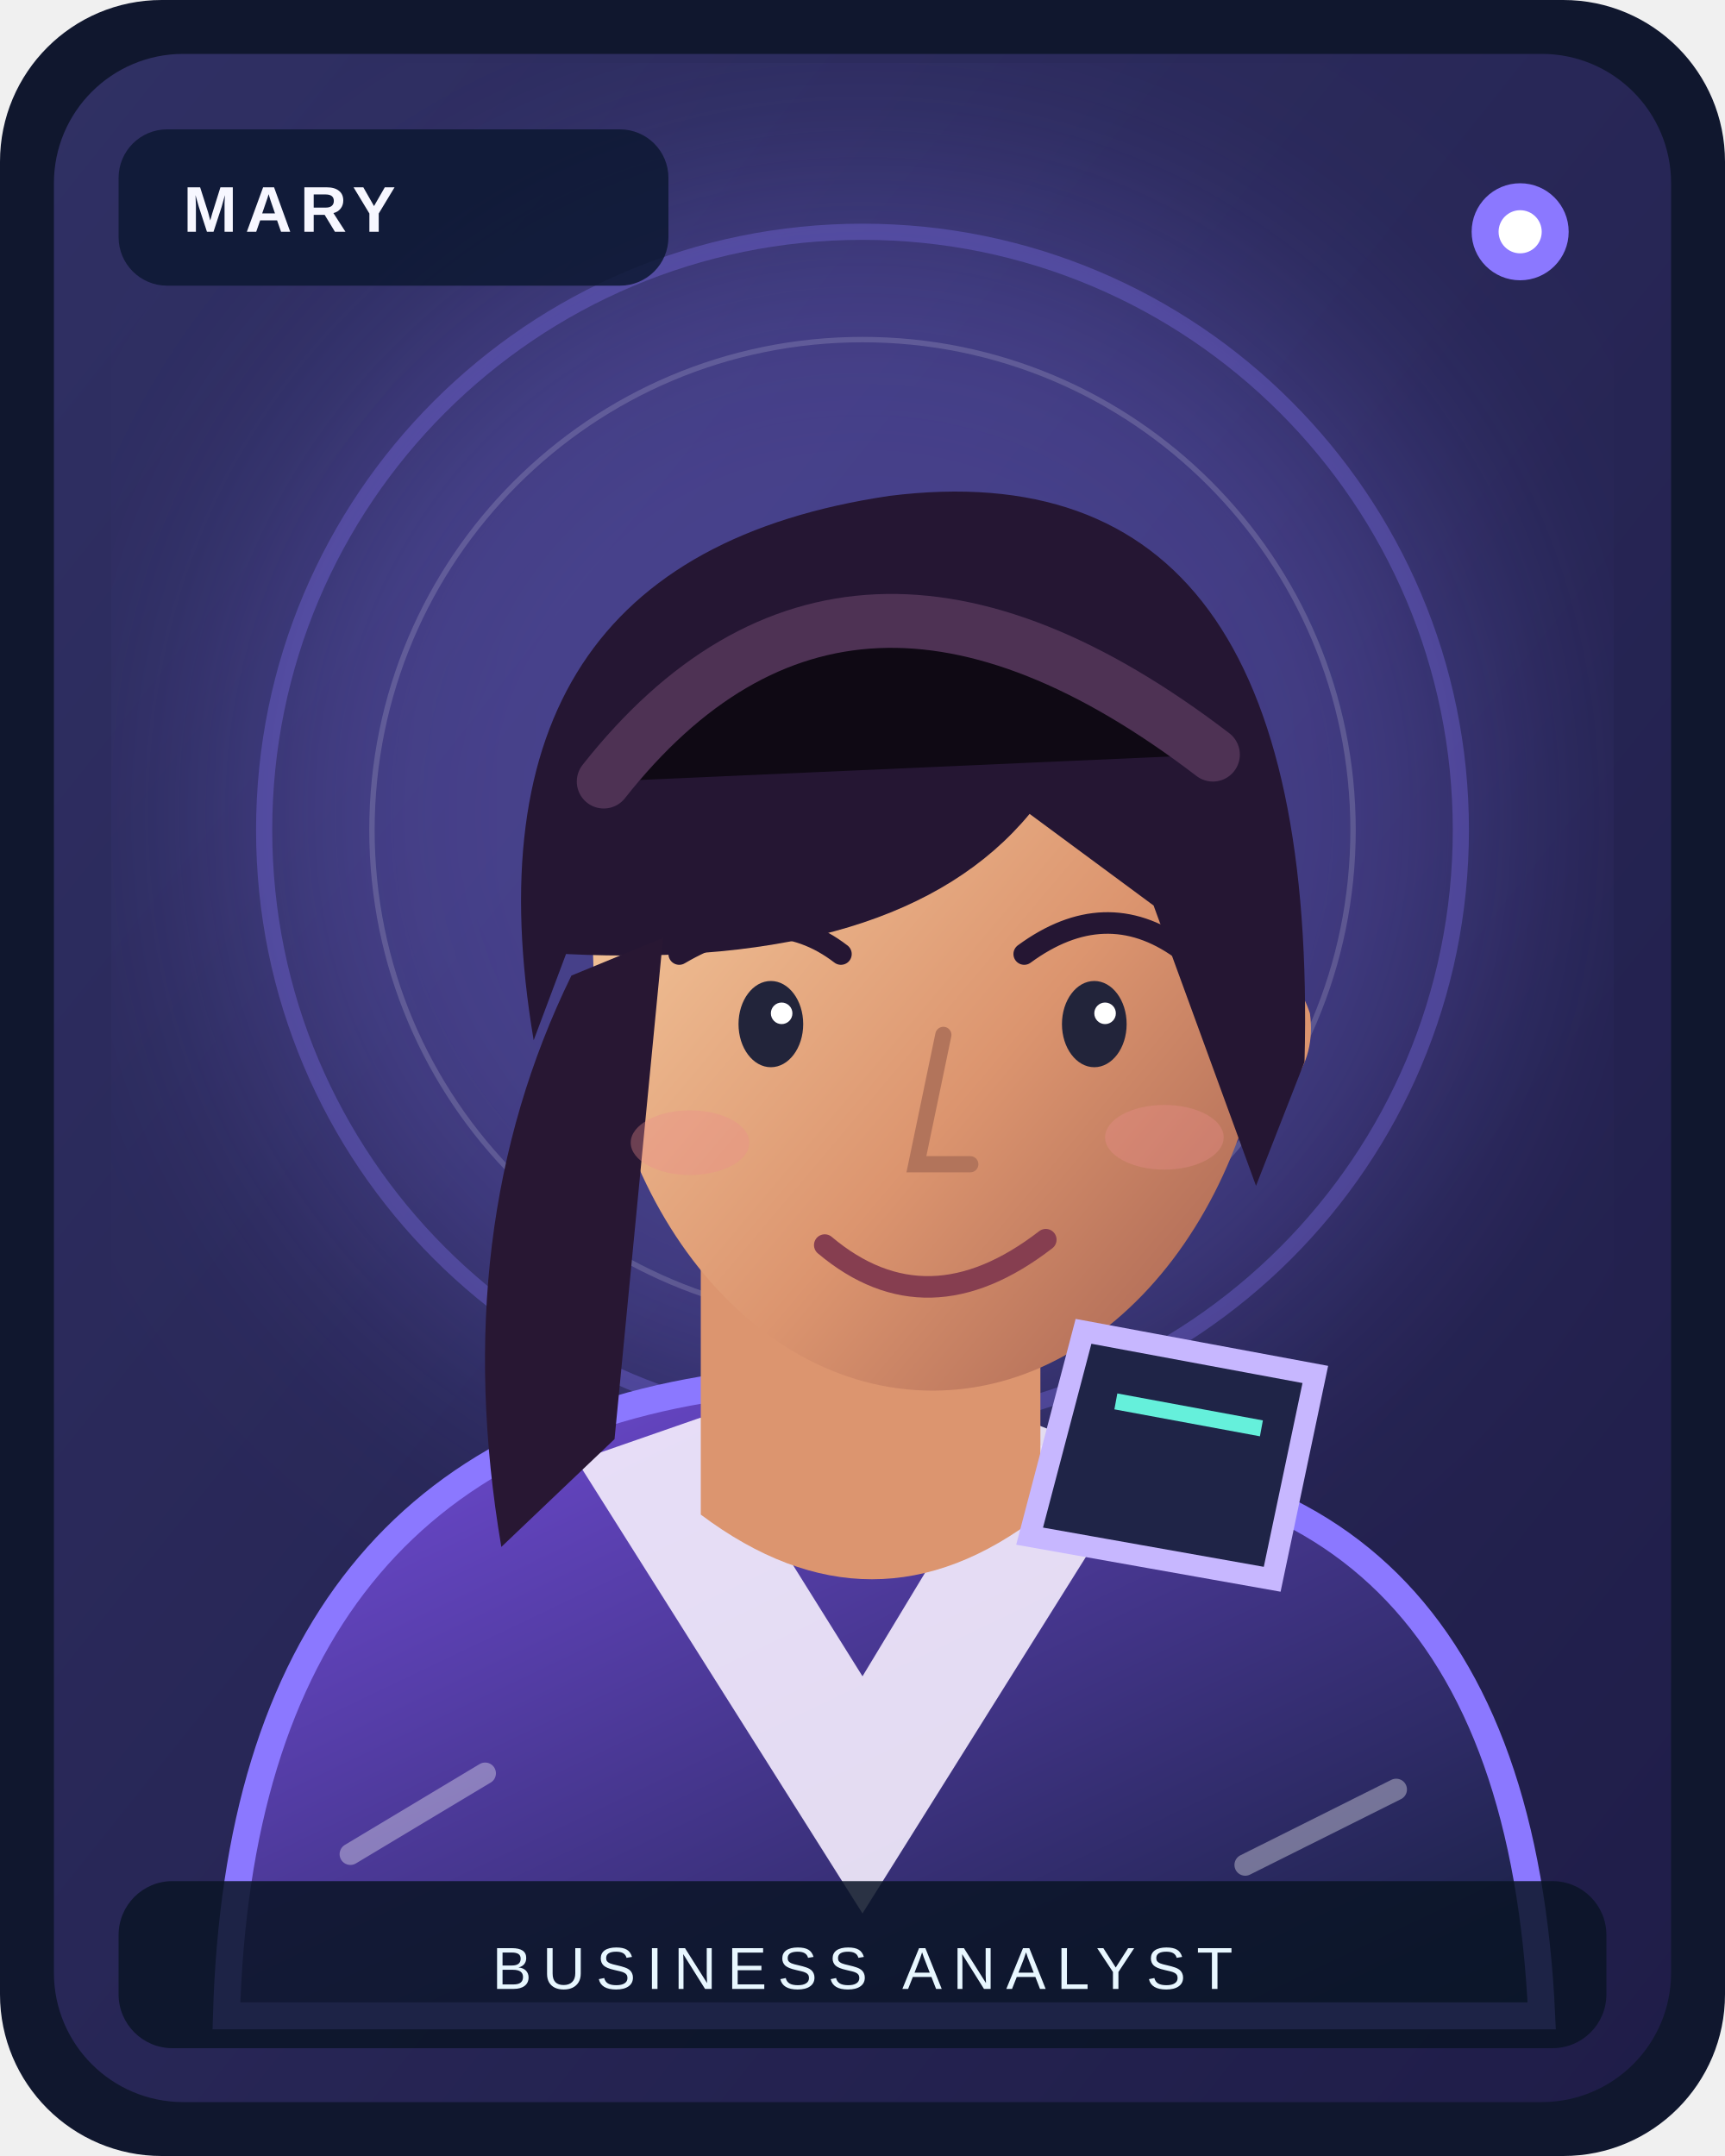
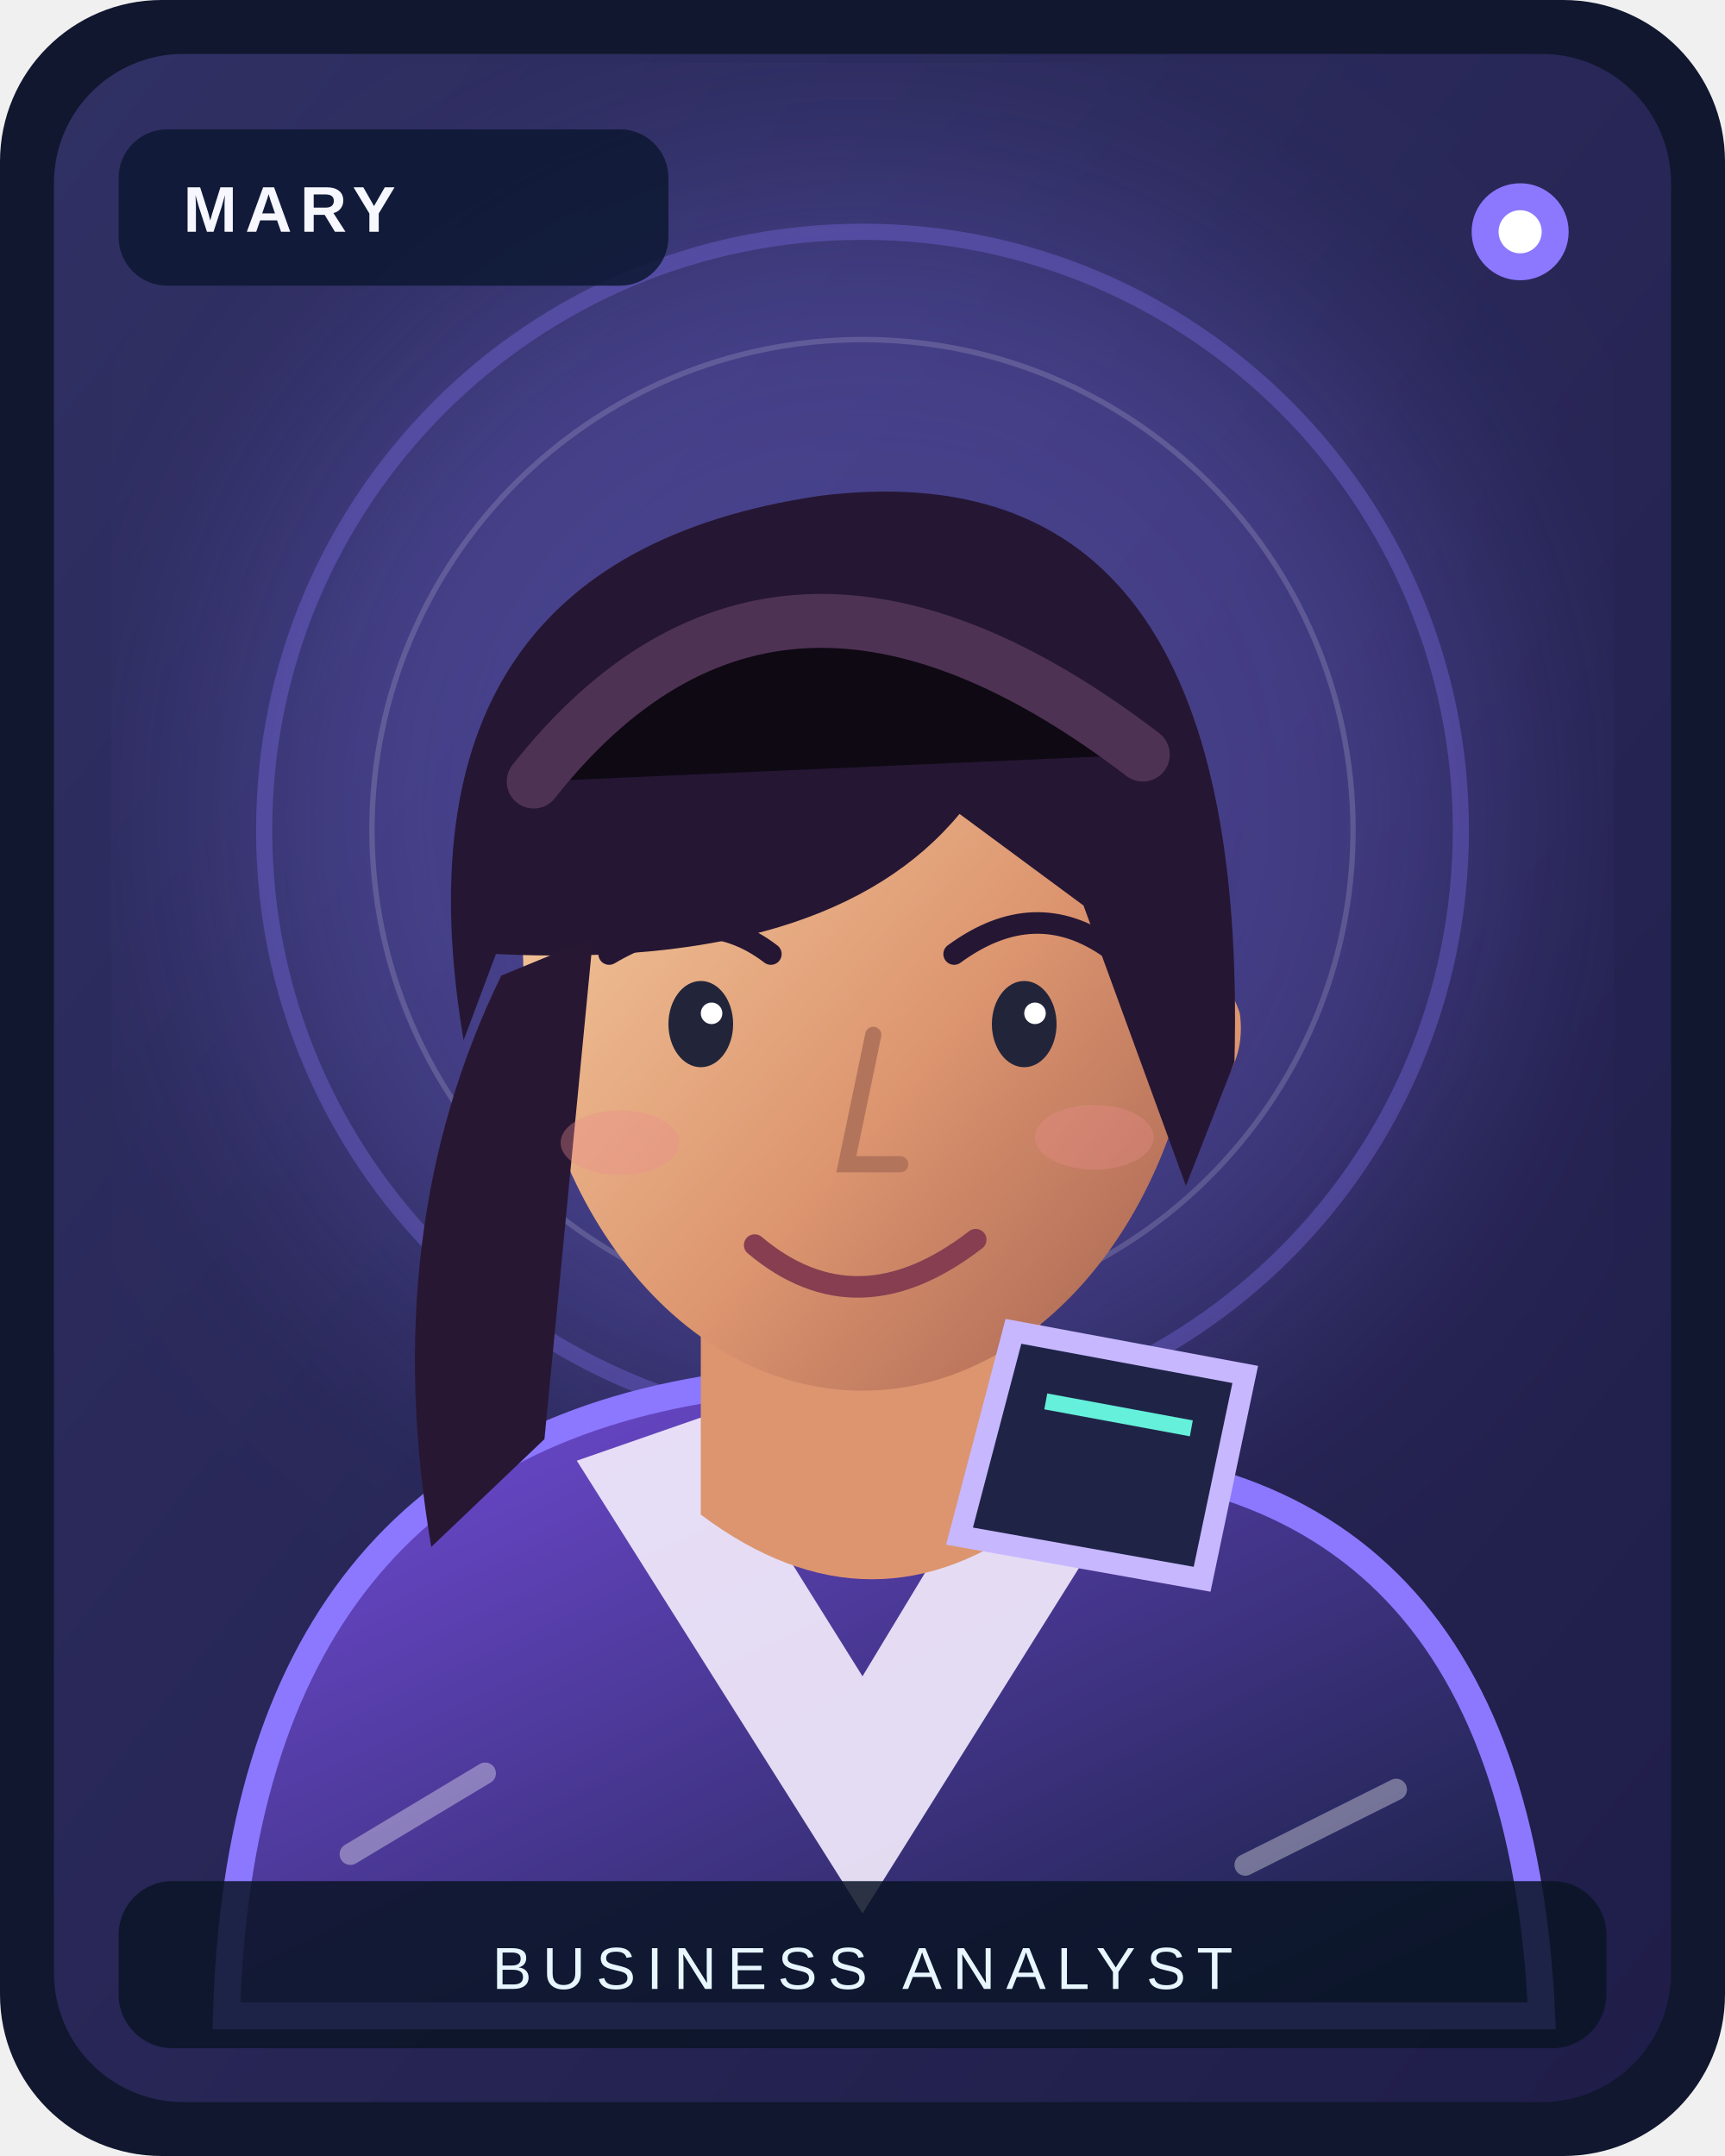
<svg xmlns="http://www.w3.org/2000/svg" width="320" height="400" viewBox="0 0 320 400" role="img" aria-label="MARY — BUSINESS ANALYST">
  <defs>
    <linearGradient id="bg" x1="0" x2="1" y1="0" y2="1">
      <stop stop-color="#8b78ff" />
      <stop offset="1" stop-color="#4a2e94" />
    </linearGradient>
    <linearGradient id="coat" x1="0" x2="1" y1="0" y2="1">
      <stop stop-color="#744cdb" />
      <stop offset="1" stop-color="#151f3d" />
    </linearGradient>
    <linearGradient id="face" x1="0" x2=".9" y1="0" y2="1">
      <stop stop-color="#ffe0b1" />
      <stop offset=".64" stop-color="#dc956f" />
      <stop offset="1" stop-color="#a96553" />
    </linearGradient>
    <filter id="glow">
      <feGaussianBlur stdDeviation="23" />
    </filter>
  </defs>
  <rect width="320" height="400" rx="30" fill="#10172e" />
  <rect x="10" y="10" width="300" height="380" rx="24" fill="url(#bg)" opacity=".26" />
  <circle cx="160" cy="151" r="116" fill="#8b78ff" opacity=".29" filter="url(#glow)" />
  <circle cx="160" cy="154" r="111" fill="none" stroke="#8b78ff" stroke-width="3" opacity=".3" />
  <circle cx="160" cy="154" r="91" fill="none" stroke="#ffffff" stroke-width="1" opacity=".16" />
  <path d="M42 374q3-105 94-117l46 14q99-6 104 103z" fill="url(#coat)" stroke="#8b78ff" stroke-width="5" />
  <path d="M130 263l30 48 29-48 23 9-52 83-53-84z" fill="#f2eafc" opacity=".92" />
  <path d="M130 233h63v48q-31 24-63 0z" fill="#dc956f" />
-   <path d="M117 182q-9-5-13 6-4 16 14 23zm111-1q11-5 15 7 2 15-17 22z" fill="#dc956f" />
-   <ellipse cx="173" cy="175" rx="63" ry="83" fill="url(#face)" />
-   <path d="M99 193Q84 104 165 92Q245 82 242 197L233 220 214 168 191 151Q167 180 105 177Z" fill="#251633" />
-   <path d="M112 145Q157 88 225 140" stroke="#69456b" stroke-width="10" stroke-linecap="round" opacity=".6" />
-   <path d="M106 181q-23 47-13 106l21-20 9-93z" fill="#281733" />
-   <path d="M126 177q17-10 30 0M190 177q15-11 29-1" fill="none" stroke="#251633" stroke-width="4" stroke-linecap="round" />
-   <ellipse cx="143" cy="190" rx="6" ry="8" fill="#22243a" />
-   <ellipse cx="203" cy="190" rx="6" ry="8" fill="#22243a" />
-   <circle cx="145" cy="188" r="2" fill="white" />
-   <circle cx="205" cy="188" r="2" fill="white" />
-   <path d="M175 192l-5 24h10" fill="none" stroke="#b2745b" stroke-width="3" stroke-linecap="round" />
-   <path d="M153 231q19 16 41-1" fill="none" stroke="#863e50" stroke-width="4" stroke-linecap="round" />
-   <ellipse cx="128" cy="212" rx="11" ry="6" fill="#ea8c8c" opacity=".35" />
-   <ellipse cx="216" cy="211" rx="11" ry="6" fill="#ea8c8c" opacity=".35" />
-   <path d="M201 247l43 8-8 38-45-8z" fill="#1f2447" stroke="#c7b7ff" stroke-width="4" />
-   <path d="M207 260l27 5" stroke="#65f0db" stroke-width="3" />
+   <g transform="translate(-13 0)">
+     <path d="M117 182q-9-5-13 6-4 16 14 23zm111-1q11-5 15 7 2 15-17 22z" fill="#dc956f" />
+     <ellipse cx="173" cy="175" rx="63" ry="83" fill="url(#face)" />
+     <path d="M99 193Q84 104 165 92Q245 82 242 197L233 220 214 168 191 151Q167 180 105 177Z" fill="#251633" />
+     <path d="M112 145Q157 88 225 140" stroke="#69456b" stroke-width="10" stroke-linecap="round" opacity=".6" />
+     <path d="M106 181q-23 47-13 106l21-20 9-93z" fill="#281733" />
+     <path d="M126 177q17-10 30 0M190 177q15-11 29-1" fill="none" stroke="#251633" stroke-width="4" stroke-linecap="round" />
+     <ellipse cx="143" cy="190" rx="6" ry="8" fill="#22243a" />
+     <ellipse cx="203" cy="190" rx="6" ry="8" fill="#22243a" />
+     <circle cx="145" cy="188" r="2" fill="white" />
+     <circle cx="205" cy="188" r="2" fill="white" />
+     <path d="M175 192l-5 24h10" fill="none" stroke="#b2745b" stroke-width="3" stroke-linecap="round" />
+     <path d="M153 231q19 16 41-1" fill="none" stroke="#863e50" stroke-width="4" stroke-linecap="round" />
+     <ellipse cx="128" cy="212" rx="11" ry="6" fill="#ea8c8c" opacity=".35" />
+     <ellipse cx="216" cy="211" rx="11" ry="6" fill="#ea8c8c" opacity=".35" />
+     <path d="M201 247l43 8-8 38-45-8z" fill="#1f2447" stroke="#c7b7ff" stroke-width="4" />
+     <path d="M207 260l27 5" stroke="#65f0db" stroke-width="3" />
+   </g>
  <path d="M65 344l25-15m141 17 28-14" stroke="#fff" stroke-width="4" stroke-linecap="round" opacity=".35" />
  <rect x="22" y="24" width="102" height="29" rx="9" fill="#0c1731" opacity=".85" />
  <text x="34" y="43" font-family="Arial,sans-serif" font-size="12" fill="#f7f7ff" font-weight="700" letter-spacing="1.5">MARY</text>
  <circle cx="282" cy="43" r="9" fill="#8b78ff" />
  <circle cx="282" cy="43" r="4" fill="#fff" />
  <rect x="22" y="349" width="276" height="31" rx="10" fill="#091426" opacity=".85" />
  <text x="160" y="369" fill="#e8f7ff" font-size="11" letter-spacing="2" text-anchor="middle" font-family="Arial,sans-serif">BUSINESS ANALYST</text>
</svg>
